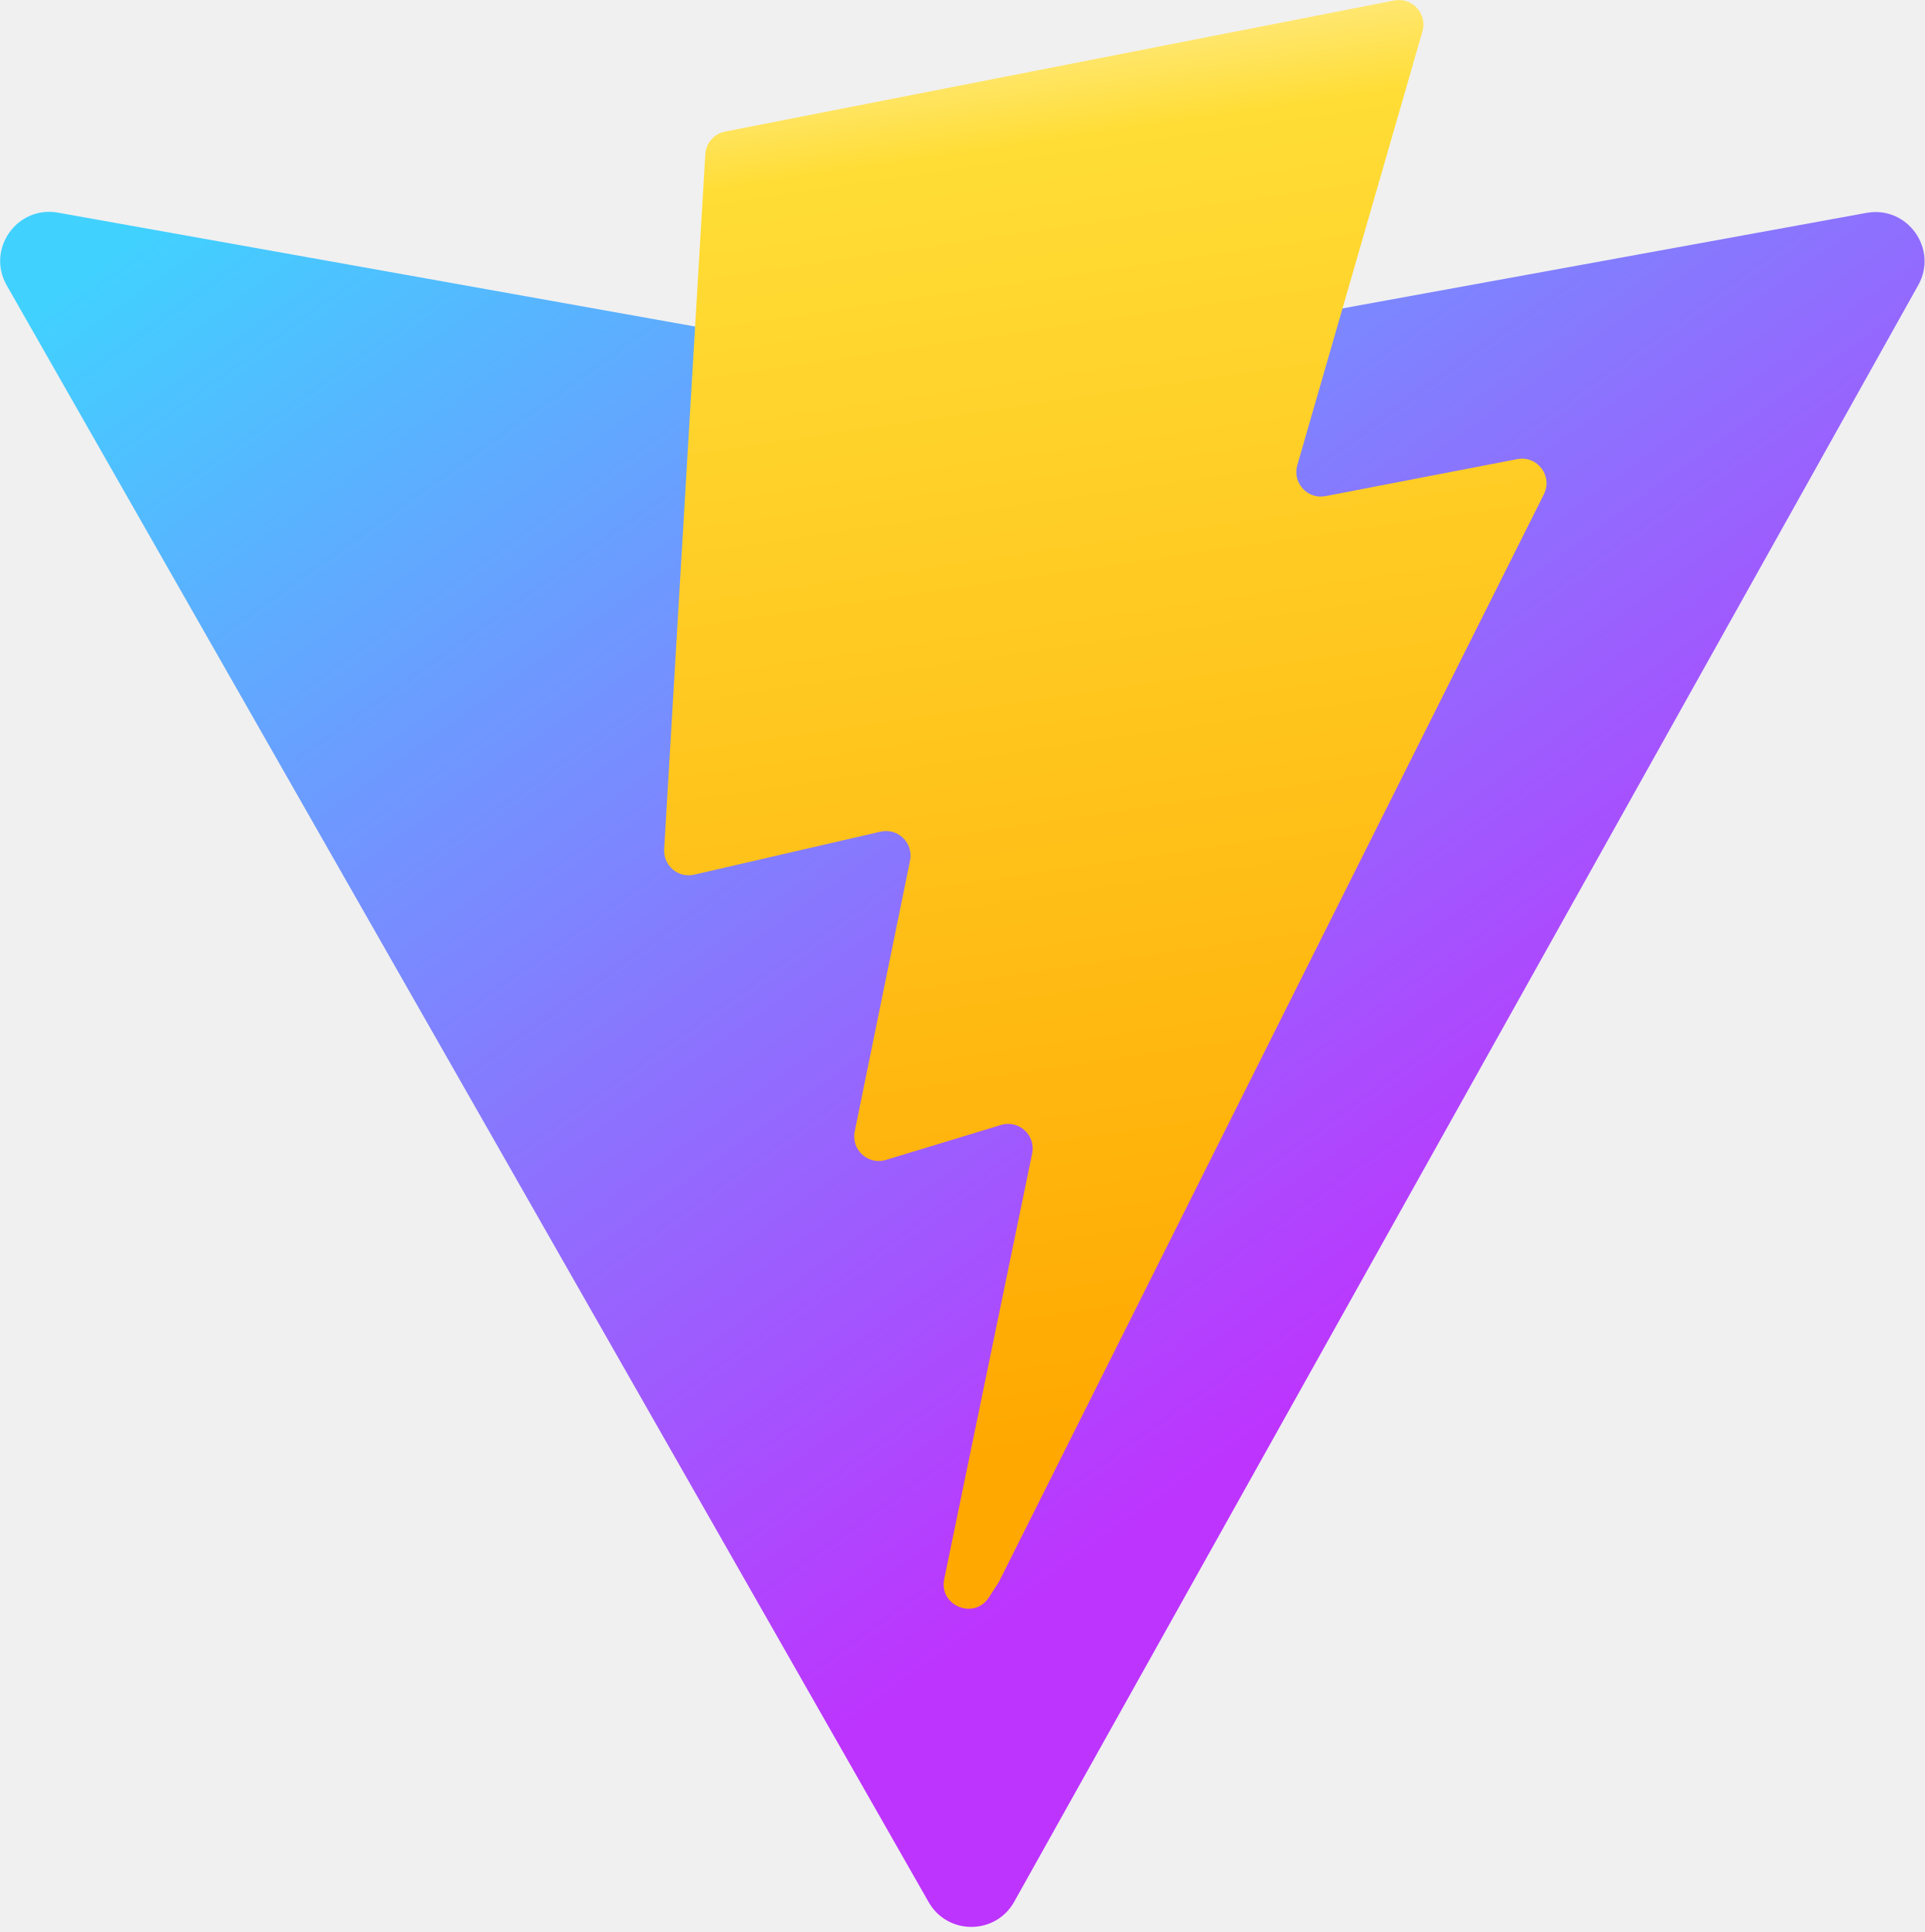
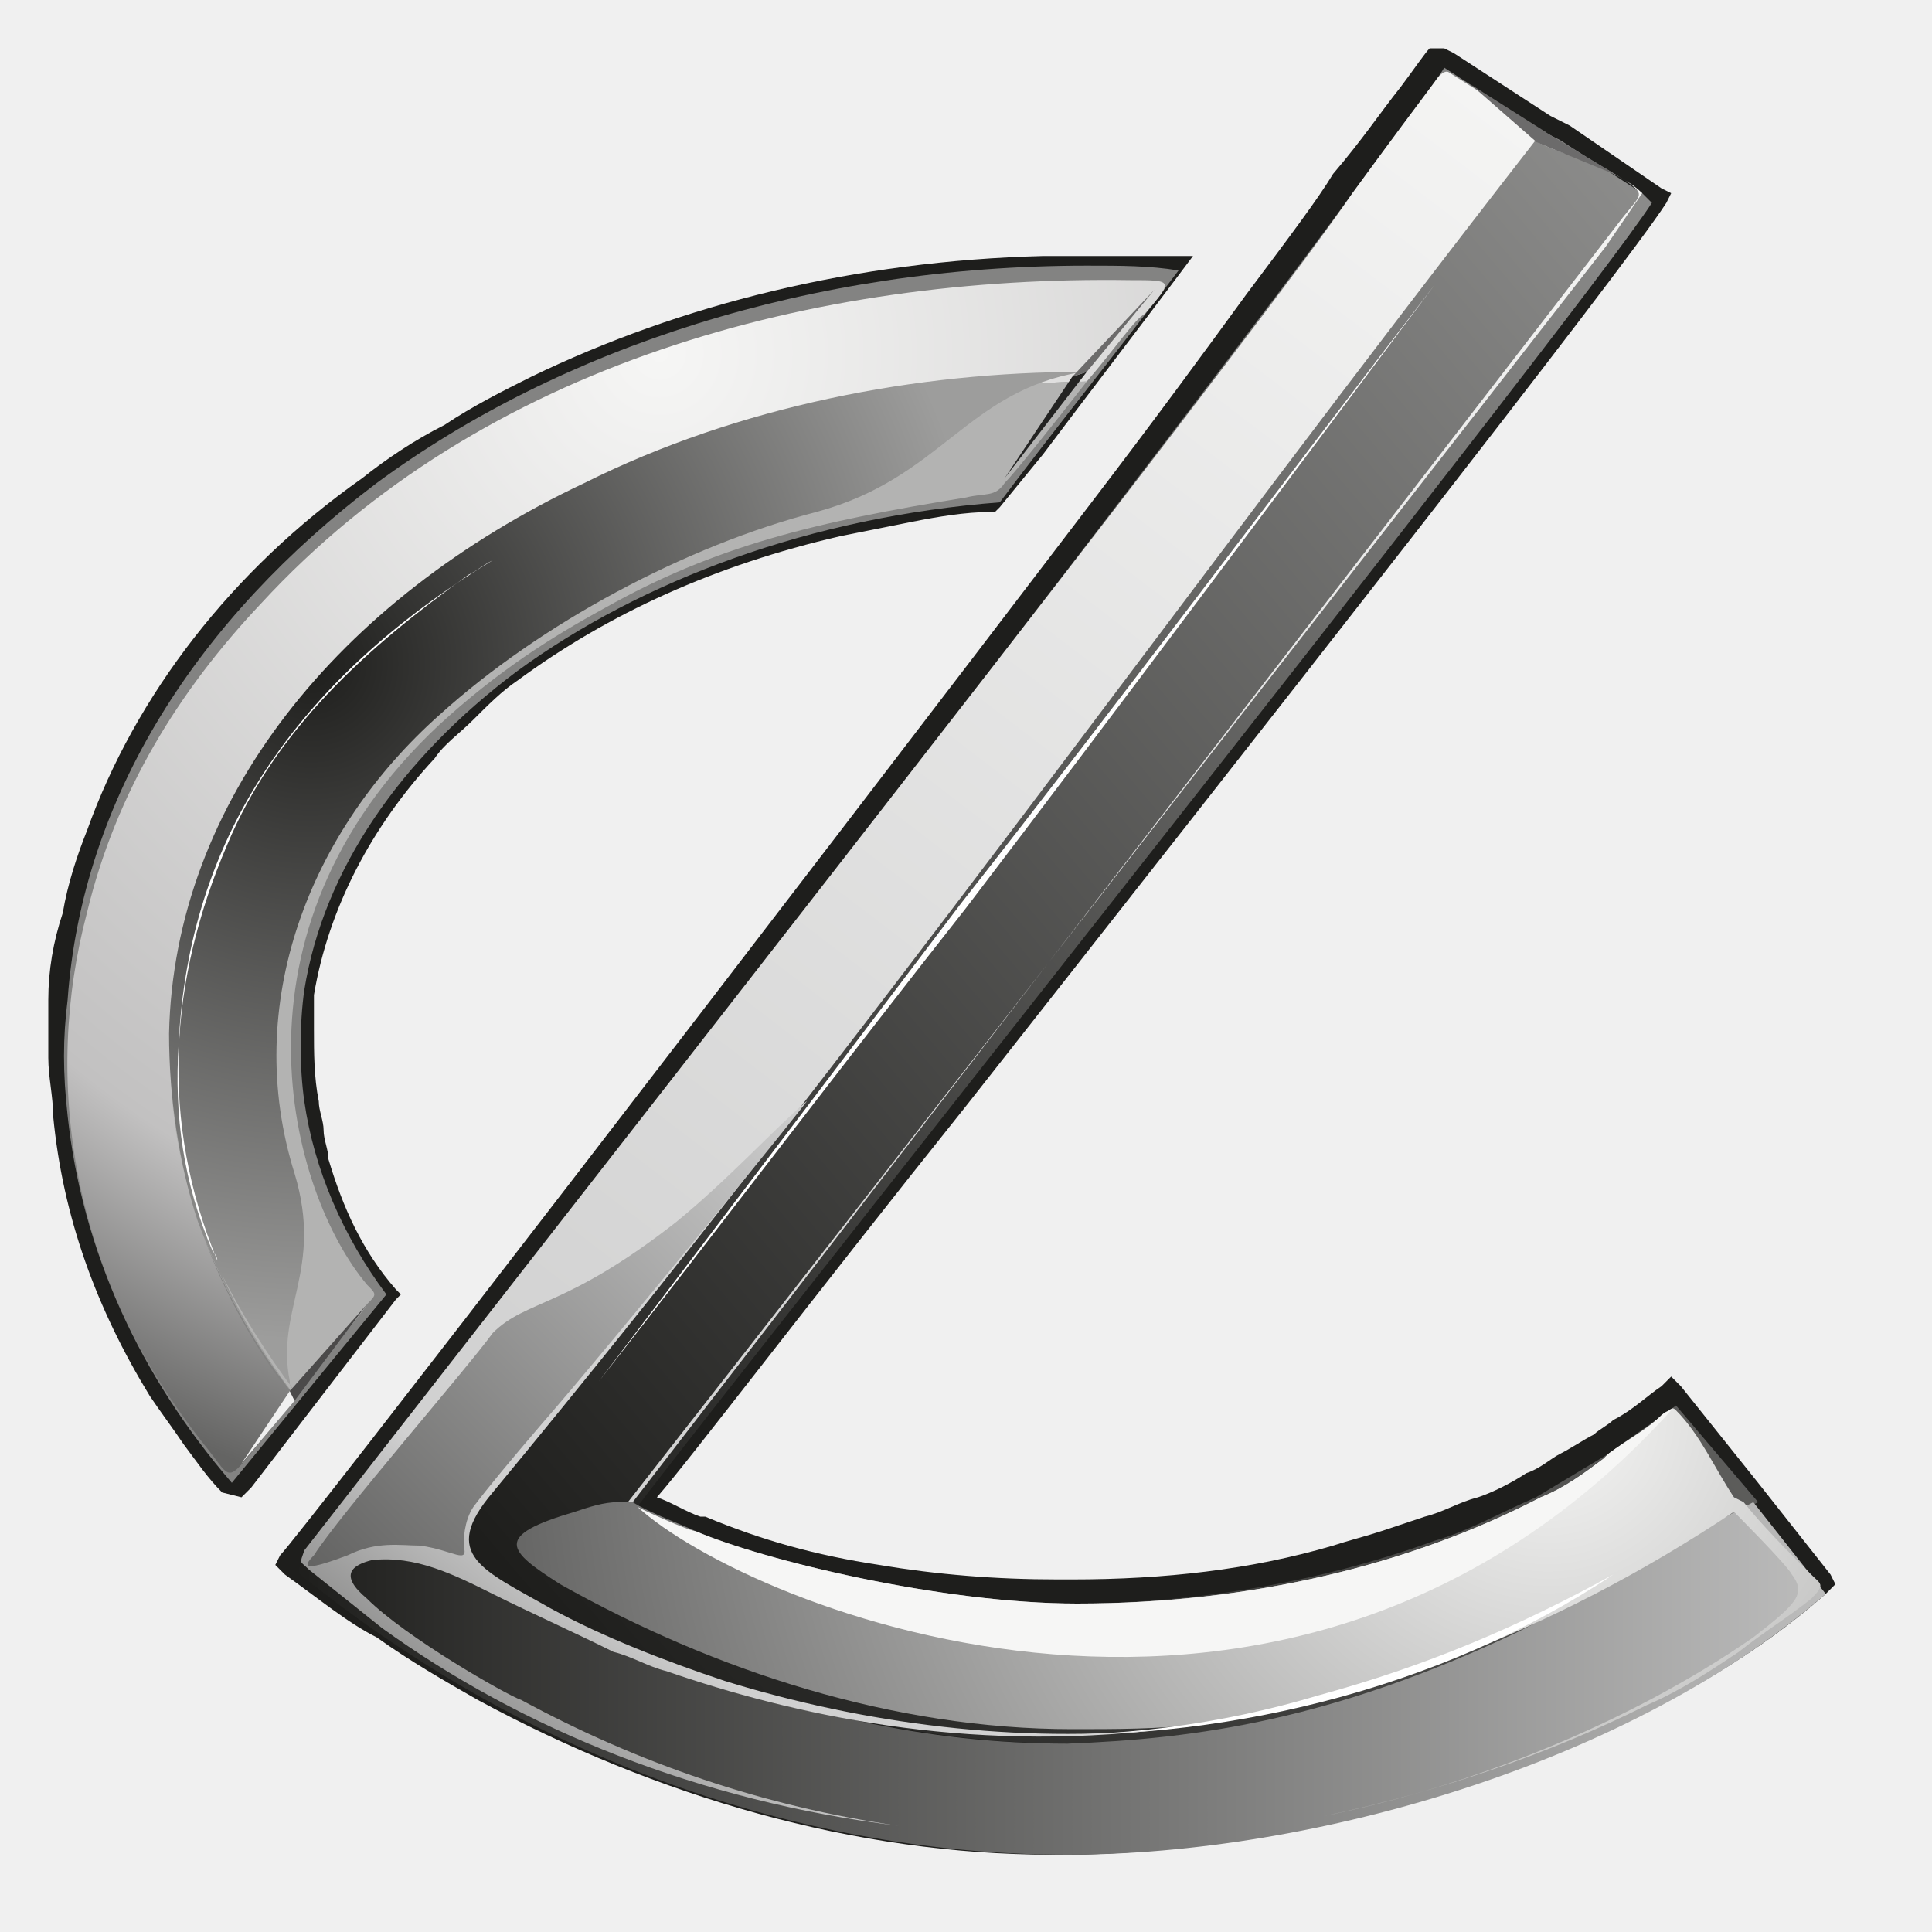
- <svg xmlns="http://www.w3.org/2000/svg" aria-hidden="true" role="img" class="iconify iconify--logos" width="31.88" height="32" preserveAspectRatio="xMidYMid meet" viewBox="0 0 256 257">
+ <svg xmlns="http://www.w3.org/2000/svg" viewBox="0 0 40 40" fill="none">
+   <path d="M5.9 32.6L5.7 32.4L5.8 32.2C6.2 31.8 16.2 18.8 22.6 10.4C23.9 8.7 25 7.2 25.8 6.1C26.7 4.9 27.3 4.1 27.6 3.6C28.2 2.9 28.6 2.3 29 1.8C29.3 1.4 29.5 1.1 29.6 1H29.9L30.1 1.1L32.1 2.4L32.5 2.6L34.4 3.9L34.6 4L34.5 4.2C33.6 5.6 25.9 15.4 20 22.9C16.8 26.9 14.3 30.2 13.6 31C13.9 31.1 14.2 31.3 14.5 31.4H14.6C15.8 31.9 16.9 32.2 18.2 32.4C19.4 32.6 20.6 32.7 21.9 32.7H22.2C24.1 32.7 25.9 32.5 27.6 32C27.9 31.9 28.3 31.8 28.6 31.7C28.9 31.6 29.2 31.5 29.5 31.4C29.9 31.3 30.2 31.1 30.6 31C30.9 30.9 31.3 30.7 31.6 30.5C31.9 30.4 32.1 30.2 32.3 30.1C32.5 30 32.8 29.8 33 29.7C33.1 29.6 33.3 29.5 33.4 29.4C33.8 29.2 34.1 28.9 34.4 28.7L34.6 28.5L34.8 28.7L36.4 30.7L37.9 32.6L38 32.8L37.8 33C36.1 34.5 34 35.6 31.7 36.5C31.3 36.7 30.8 36.8 30.3 37C27.5 37.9 24.5 38.4 22 38.4H21.8C17.7 38.4 13.6 37.2 9.9 35.2C9.2 34.8 8.5 34.4 7.8 33.9C7.2 33.6 6.6 33.1 5.9 32.6Z" fill="#1E1E1C" />
+   <path d="M34.7 29.1C34.3 29.4 33.7 29.8 33.3 30.1C32.8 30.4 32.3 30.7 31.8 31C31.1 31.3 30.4 31.7 29.7 31.9C27.5 32.7 24.9 33.2 22.2 33.2C19.3 33.2 16.9 32.8 14.5 31.8C14.1 31.6 13.7 31.4 13.2 31.2C13.1 31.2 32.8 6.4 34.2 4.2L34 4L32.3 2.9L31.9 2.7L29.9 1.4C29.8 1.6 29.1 2.5 28 4C25.8 7.1 6.6 31.9 6.1 32.5C6.7 32.3 7.4 32 8 31.8C10 32.5 11.3 33.5 12.9 34.1C16.6 35.5 19.3 36.1 22.2 36.1C24.8 36.1 27.7 35.6 31.5 33.8C33.1 33 34.5 32.1 36.4 31.1L34.7 29.1Z" fill="url(#paint0_linear_182_4)" />
+   <path d="M6.1 32.5C10.6 36.2 16.3 38.4 22.1 38.4C27.2 38.4 33.8 36.5 37.8 33L36.3 31.1C34.4 32.1 33 33 31.4 33.8C27.6 35.6 24.8 36 22.1 36.1C19.2 36.1 16.5 35.5 12.8 34.1C11.2 33.5 9.9 32.5 7.9 31.8C7.4 32 6.7 32.2 6.1 32.5Z" fill="url(#paint1_linear_182_4)" />
+   <path d="M24.8 35.7C24 35.8 23.1 35.8 22.2 35.8C18.5 35.8 14.8 34.6 11.6 32.8C10.5 32.1 10.2 31.8 11.9 31.3C12.2 31.2 12.5 31.1 12.8 31.1C12.9 31.1 12.9 31.1 13 31.1H13.1C13.4 31.3 14.2 31.6 14.4 31.7C15.8 32.3 19.5 33.2 22.3 33.2C25.9 33.2 29.2 32.4 31.9 31C32.4 30.8 32.8 30.5 33.2 30.2L33.3 30.1C33.7 29.8 34.1 29.6 34.4 29.3C34.6 29.2 34.6 29.1 34.7 29.2C35.2 29.7 35.5 30.4 35.9 31L36.1 31.1C36.5 31.6 37 32.1 37.5 32.6C37.7 32.8 37.8 32.8 37.5 33.1C37 33.5 36.5 33.8 36 34.2C35.4 34.6 34.8 35 34.1 35.3C32.1 36.3 29.8 37.1 27.4 37.6C30.4 37 33.7 35.7 36.3 33.9C37.2 33.2 37.4 33 37.1 32.6C37 32.4 35.9 31.3 35.9 31.3C32 33.9 28.2 35.2 24.8 35.7Z" fill="url(#paint2_radial_182_4)" />
+   <path d="M4.6 30.9C4.3 30.6 4.1 30.3 3.8 29.9C3.6 29.6 3.3 29.2 3.1 28.9C2 27.1 1.3 25.2 1.1 23.1C1.1 22.7 1 22.3 1 21.9C1 21.5 1 21.1 1 20.7C1 20.1 1.1 19.5 1.3 18.9C1.4 18.3 1.6 17.7 1.8 17.2C2.8 14.4 4.8 11.8 7.5 9.9C8 9.5 8.6 9.1 9.2 8.8C9.8 8.4 10.4 8.1 11 7.8C14.1 6.3 17.7 5.4 21.6 5.3C22.1 5.3 22.5 5.3 23 5.3C23.1 5.3 23.2 5.3 23.3 5.3H23.5C23.8 5.3 24 5.3 24.3 5.3H24.7L24.4 5.7C23.5 6.9 22.5 8.2 21.6 9.4L20.7 10.5L20.6 10.6H20.5C20 10.6 19.4 10.7 18.9 10.8C18.4 10.9 17.9 11 17.4 11.1C14.8 11.7 12.6 12.7 10.7 14.1C10.4 14.3 10.1 14.6 9.8 14.9C9.5 15.2 9.2 15.4 9 15.7C7.7 17.1 6.8 18.8 6.5 20.6V20.7C6.5 20.8 6.5 20.9 6.5 21C6.5 21.1 6.5 21.2 6.5 21.3C6.5 21.8 6.5 22.3 6.6 22.8C6.6 23 6.7 23.2 6.7 23.4C6.7 23.6 6.8 23.8 6.8 24C7.1 25 7.5 25.9 8.2 26.7L8.3 26.8L8.2 26.9L5.2 30.8L5 31L4.6 30.9Z" fill="#1E1E1C" />
+   <path d="M4.8 30.7C2.9 28.5 1.7 25.9 1.4 23.1C1.3 22.2 1.3 21.5 1.4 20.7C1.7 16.5 4.1 12.8 7.8 10C11.6 7.2 16.8 5.5 22.5 5.5C23.2 5.5 23.8 5.5 24.4 5.6C23.2 7.2 21.9 8.8 20.7 10.4C16.8 10.7 13.3 12 10.7 13.9C8.3 15.7 6.7 18 6.3 20.5C6.2 21.2 6.2 22.1 6.3 22.8C6.5 24.2 7.1 25.6 8 26.8L4.8 30.7Z" fill="#838382" />
+   <path d="M4.3 30C4.7 30.5 4.7 30.7 5.1 30.2L6.1 29C1.4 22.8 3.6 15.8 9.8 11.7C13 9.5 17 8 22.5 7.9C23.1 7.2 23.5 6.6 23.7 6.5C24.3 5.8 24.3 5.8 23.4 5.8C16.9 5.7 10 7.5 5.4 12.5C3.7 14.3 2.4 16.4 1.8 18.9C0.9 22.3 1.4 26.4 4.3 30Z" fill="url(#paint3_radial_182_4)" />
+   <path d="M6.1 28.9C6.7 28.1 7.5 27.2 7.6 27C7.8 26.8 7.8 26.8 7.6 26.6C6 24.7 4.5 19.3 9.1 15C10.3 13.9 11.4 13.2 12.5 12.6C14.8 11.3 16.9 10.8 20 10.3C20.4 10.2 20.6 10.3 20.8 10C21 9.8 21.8 8.8 22.5 7.9C17 8 13 9.5 9.8 11.6C3.6 15.7 1.3 22.7 6.1 28.9Z" fill="#B3B3B2" />
+   <path d="M6.1 24.3C5 20.8 6.4 17.2 9.1 14.8C11.2 12.9 14.2 11.3 16.9 10.6C19.5 9.9 20 8.1 22.4 7.7C19 7.7 15.3 8.4 12.1 10C7 12.4 3.6 16.6 3.5 21.4C3.5 22.7 3.7 24.1 4.1 25.3C4.6 26.6 5.2 27.8 6.1 28.9C5.5 28.1 5 27.3 4.6 26.4C5 27.2 5.5 28 6.1 28.8C6 28.7 6 28.7 6 28.6C5.7 27.1 6.7 26.3 6.1 24.3Z" fill="url(#paint4_radial_182_4)" />
+   <path d="M4.5 26.1C4.5 26 4.4 25.9 4.4 25.9C3.8 24.5 3.6 23.1 3.7 21.6C3.9 17.4 6.1 14.1 10.2 11.6C10 11.7 9.9 11.8 9.7 11.9C7.6 13.4 5.7 15.1 4.7 17.5C3.5 20.3 3.3 23.2 4.5 26.1Z" fill="white" />
+   <path fill-rule="evenodd" clip-rule="evenodd" d="M12.4 28.6C14.9 25.4 17.4 22.1 20 18.8C23.2 14.6 26.4 10.3 29.7 5.9C26.4 10.2 23.2 14.5 19.9 18.7C17.4 22 14.9 25.3 12.4 28.6Z" fill="white" />
+   <path fill-rule="evenodd" clip-rule="evenodd" d="M20.9 35.9C25.2 36.1 29.8 35 33.4 32.6C31.4 33.7 29.5 34.5 27.3 35.1C25.3 35.7 23.1 36 20.9 35.9Z" fill="white" />
+   <path d="M13.2 31.2C13.6 31.4 14.3 31.7 14.4 31.7C15.8 32.3 19.5 33.2 22.3 33.2C25.9 33.2 29.2 32.4 31.9 31C32.4 30.8 32.8 30.5 33.2 30.2L33.3 30.1C33.7 29.8 34.1 29.6 34.4 29.3C34.5 29.2 34.6 29.2 34.6 29.2C26.7 37.9 15.5 33.3 13.2 31.2Z" fill="#F6F6F5" />
+   <path fill-rule="evenodd" clip-rule="evenodd" d="M20.8 9.9L22.2 7.8L22.5 7.7L20.8 9.9Z" fill="#232322" />
+   <path fill-rule="evenodd" clip-rule="evenodd" d="M23.9 6L22.5 7.7L22.2 7.8L23.9 6Z" fill="#6C6B6B" />
+   <path fill-rule="evenodd" clip-rule="evenodd" d="M5 30.3L6 28.8L6.1 29L5 30.3Z" fill="#F0F0F0" />
+   <path fill-rule="evenodd" clip-rule="evenodd" d="M7.6 27L6.1 29L6 28.8L7.6 27Z" fill="#4B4A4A" />
+   <path d="M13 31.1C19.8 22.4 26.55 13.7 33.25 5.1C34 4 33.25 5.1 34 4C33.5 3.5 32.38 3.22 31.78 2.92C24.38 12.42 17.9 21.6 10.2 30.9C9.1 32.2 10 32.5 11.4 33.3C12.5 33.9 13.8 34.4 15 34.8C17.9 35.7 21.1 36.1 24.1 35.8C20 36.3 16.4 35.5 13.8 34.6C13.4 34.5 13.1 34.3 12.7 34.2C11.9 33.8 11 33.4 10.2 33C9.4 32.6 8.6 32.2 7.7 32.3C7.3 32.4 7 32.6 7.6 33.1C8.4 33.9 10.5 35.1 10.8 35.2C13.2 36.5 15.8 37.4 18.6 37.8C14.5 37.3 10.8 35.8 7.9 33.7C7.4 33.3 6.9 32.9 6.4 32.5C6.2 32.3 6.2 32.4 6.3 32.1C16.9 18.5 26.3 6.5 28 4C28.8 2.9 29.4 2.1 29.7 1.7C29.9 1.4 30 1.5 30 1.5C31.1 2.2 32.459 3.039 33.659 3.739C34.059 4.039 34 4 33.6 4.5L13.1 31.1H13Z" fill="url(#paint5_linear_182_4)" />
+   <path fill-rule="evenodd" clip-rule="evenodd" d="M7.2 32.2C7.8 31.9 8.3 32 8.7 32C9.4 32.1 9.7 32.4 9.6 32C9.6 31.9 9.6 31.5 9.8 31.2C10.1 30.8 10.6 30.2 11.2 29.5C12.6 27.9 16.9 22.6 16.7 22.8C16 23.4 15.1 24.4 14 25.3C11.7 27.1 10.9 26.9 10.2 27.6C9.7 28.3 7 31.4 6.5 32.2C6.2 32.5 6.4 32.5 7.2 32.2Z" fill="url(#paint6_linear_182_4)" />
+   <path fill-rule="evenodd" clip-rule="evenodd" d="M30.45 1.75L31.791 2.922L32.001 2.732L30.45 1.75Z" fill="#6C6B6B" />
+   <path fill-rule="evenodd" clip-rule="evenodd" d="M33.48 3.63L31.956 2.709L31.782 2.932L33.48 3.63Z" fill="#6C6B6B" />
  <defs>
-     <linearGradient id="IconifyId1813088fe1fbc01fb466" x1="-.828%" x2="57.636%" y1="7.652%" y2="78.411%">
-       <stop offset="0%" stop-color="#41D1FF" />
-       <stop offset="100%" stop-color="#BD34FE" />
+     <linearGradient id="paint0_linear_182_4" x1="11.931" y1="34.269" x2="44.181" y2="6.88" gradientUnits="userSpaceOnUse">
+       <stop stop-color="#1E1E1C" />
+       <stop offset="1" stop-color="#9D9D9C" />
    </linearGradient>
-     <linearGradient id="IconifyId1813088fe1fbc01fb467" x1="43.376%" x2="50.316%" y1="2.242%" y2="89.03%">
-       <stop offset="0%" stop-color="#FFEA83" />
-       <stop offset="8.333%" stop-color="#FFDD35" />
-       <stop offset="100%" stop-color="#FFA800" />
+     <linearGradient id="paint1_linear_182_4" x1="6.092" y1="34.737" x2="41.709" y2="34.737" gradientUnits="userSpaceOnUse">
+       <stop stop-color="#1E1E1C" />
+       <stop offset="1" stop-color="#D0D0D0" />
+     </linearGradient>
+     <radialGradient id="paint2_radial_182_4" cx="0" cy="0" r="1" gradientUnits="userSpaceOnUse" gradientTransform="translate(32.0259 29.3302) scale(21.7936 21.7936)">
+       <stop stop-color="#F6F6F5" />
+       <stop offset="1" stop-color="#646463" />
+     </radialGradient>
+     <radialGradient id="paint3_radial_182_4" cx="0" cy="0" r="1" gradientUnits="userSpaceOnUse" gradientTransform="translate(13.6602 7.2514) scale(27.0431)">
+       <stop stop-color="#F6F6F5" />
+       <stop offset="0.71" stop-color="#C2C1C1" />
+       <stop offset="0.913" stop-color="#646463" />
+     </radialGradient>
+     <radialGradient id="paint4_radial_182_4" cx="0" cy="0" r="1" gradientUnits="userSpaceOnUse" gradientTransform="translate(6.4395 13.7578) scale(19.0392)">
+       <stop stop-color="#1E1E1C" />
+       <stop offset="0.734" stop-color="#9D9D9C" />
+     </radialGradient>
+     <linearGradient id="paint5_linear_182_4" x1="37.634" y1="4.655" x2="10.727" y2="39.916" gradientUnits="userSpaceOnUse">
+       <stop stop-color="#F6F6F5" />
+       <stop offset="0.848" stop-color="#D0D0D0" />
+       <stop offset="0.998" stop-color="#646463" />
+     </linearGradient>
+     <linearGradient id="paint6_linear_182_4" x1="16.98" y1="22.791" x2="6.873" y2="32.814" gradientUnits="userSpaceOnUse">
+       <stop offset="0.003" stop-color="#D0D0D0" />
+       <stop offset="1" stop-color="#646463" />
    </linearGradient>
  </defs>
-   <path fill="url(#IconifyId1813088fe1fbc01fb466)" d="M255.153 37.938L134.897 252.976c-2.483 4.44-8.862 4.466-11.382.048L.875 37.958c-2.746-4.814 1.371-10.646 6.827-9.67l120.385 21.517a6.537 6.537 0 0 0 2.322-.004l117.867-21.483c5.438-.991 9.574 4.796 6.877 9.62Z" />
-   <path fill="url(#IconifyId1813088fe1fbc01fb467)" d="M185.432.063L96.44 17.501a3.268 3.268 0 0 0-2.634 3.014l-5.474 92.456a3.268 3.268 0 0 0 3.997 3.378l24.777-5.718c2.318-.535 4.413 1.507 3.936 3.838l-7.361 36.047c-.495 2.426 1.782 4.5 4.151 3.78l15.304-4.649c2.372-.72 4.652 1.36 4.15 3.788l-11.698 56.621c-.732 3.542 3.979 5.473 5.943 2.437l1.313-2.028l72.516-144.72c1.215-2.423-.88-5.186-3.54-4.672l-25.505 4.922c-2.396.462-4.435-1.77-3.759-4.114l16.646-57.705c.677-2.35-1.37-4.583-3.769-4.113Z" />
</svg>
